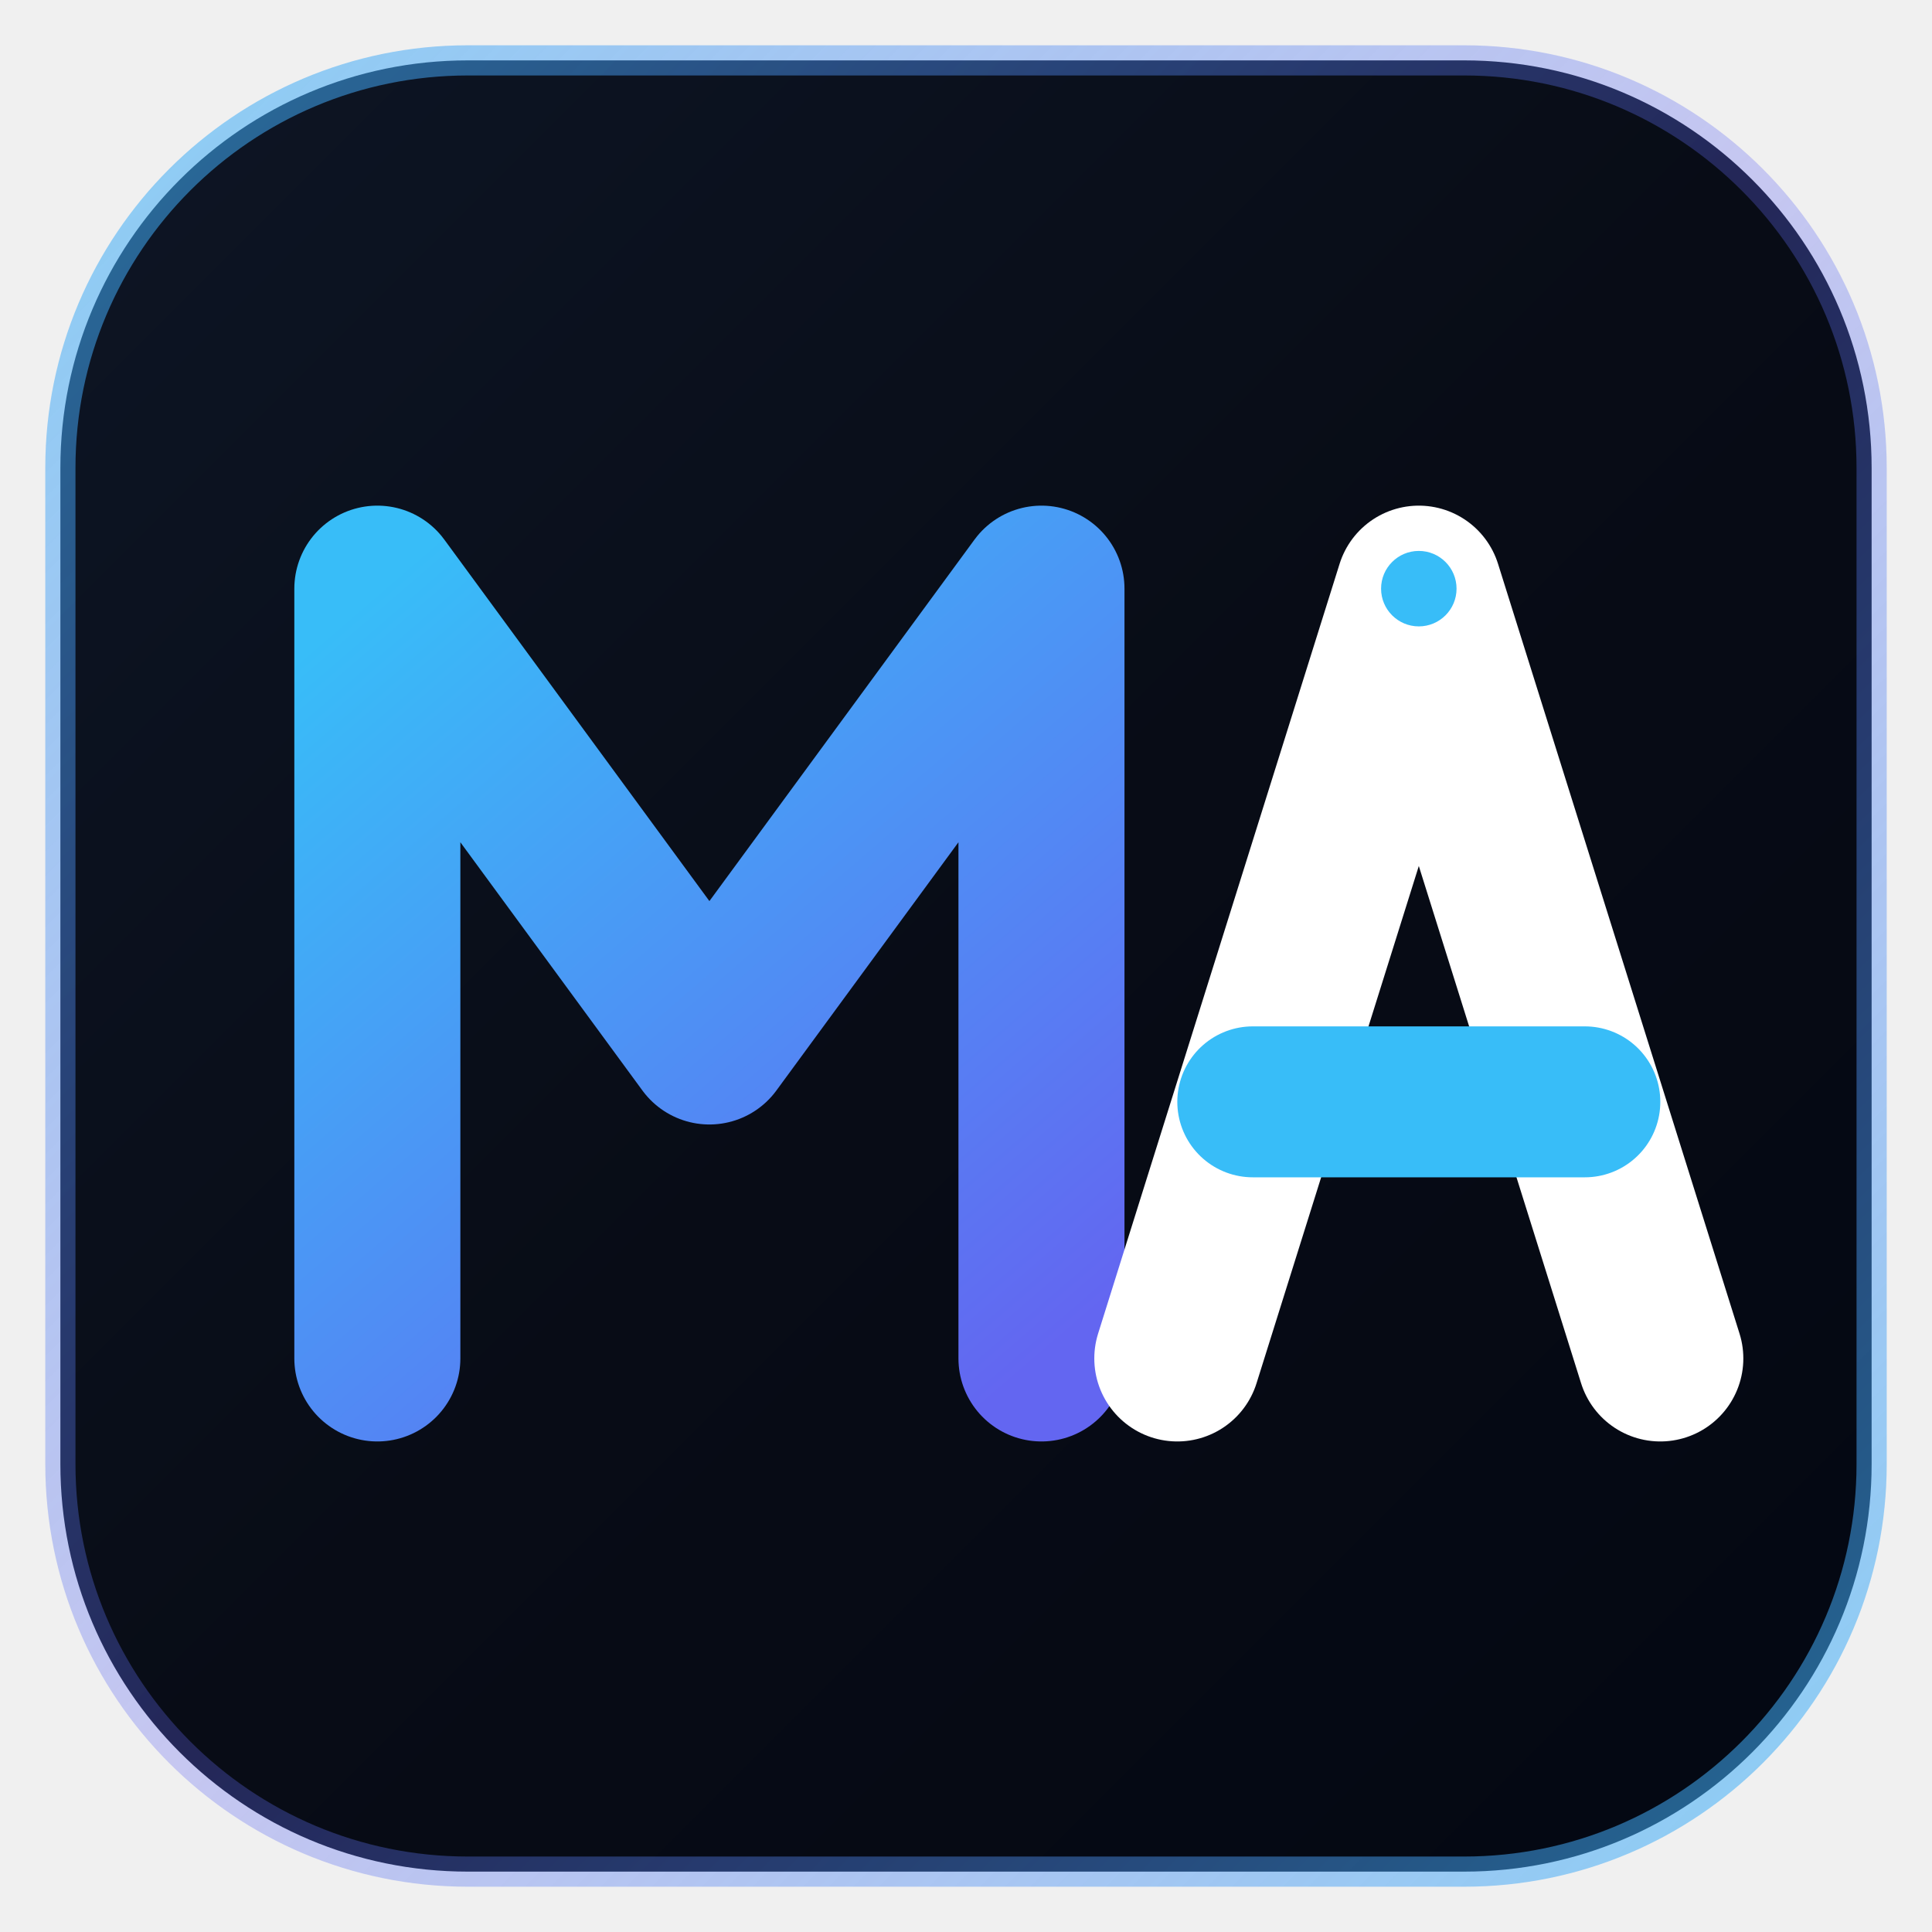
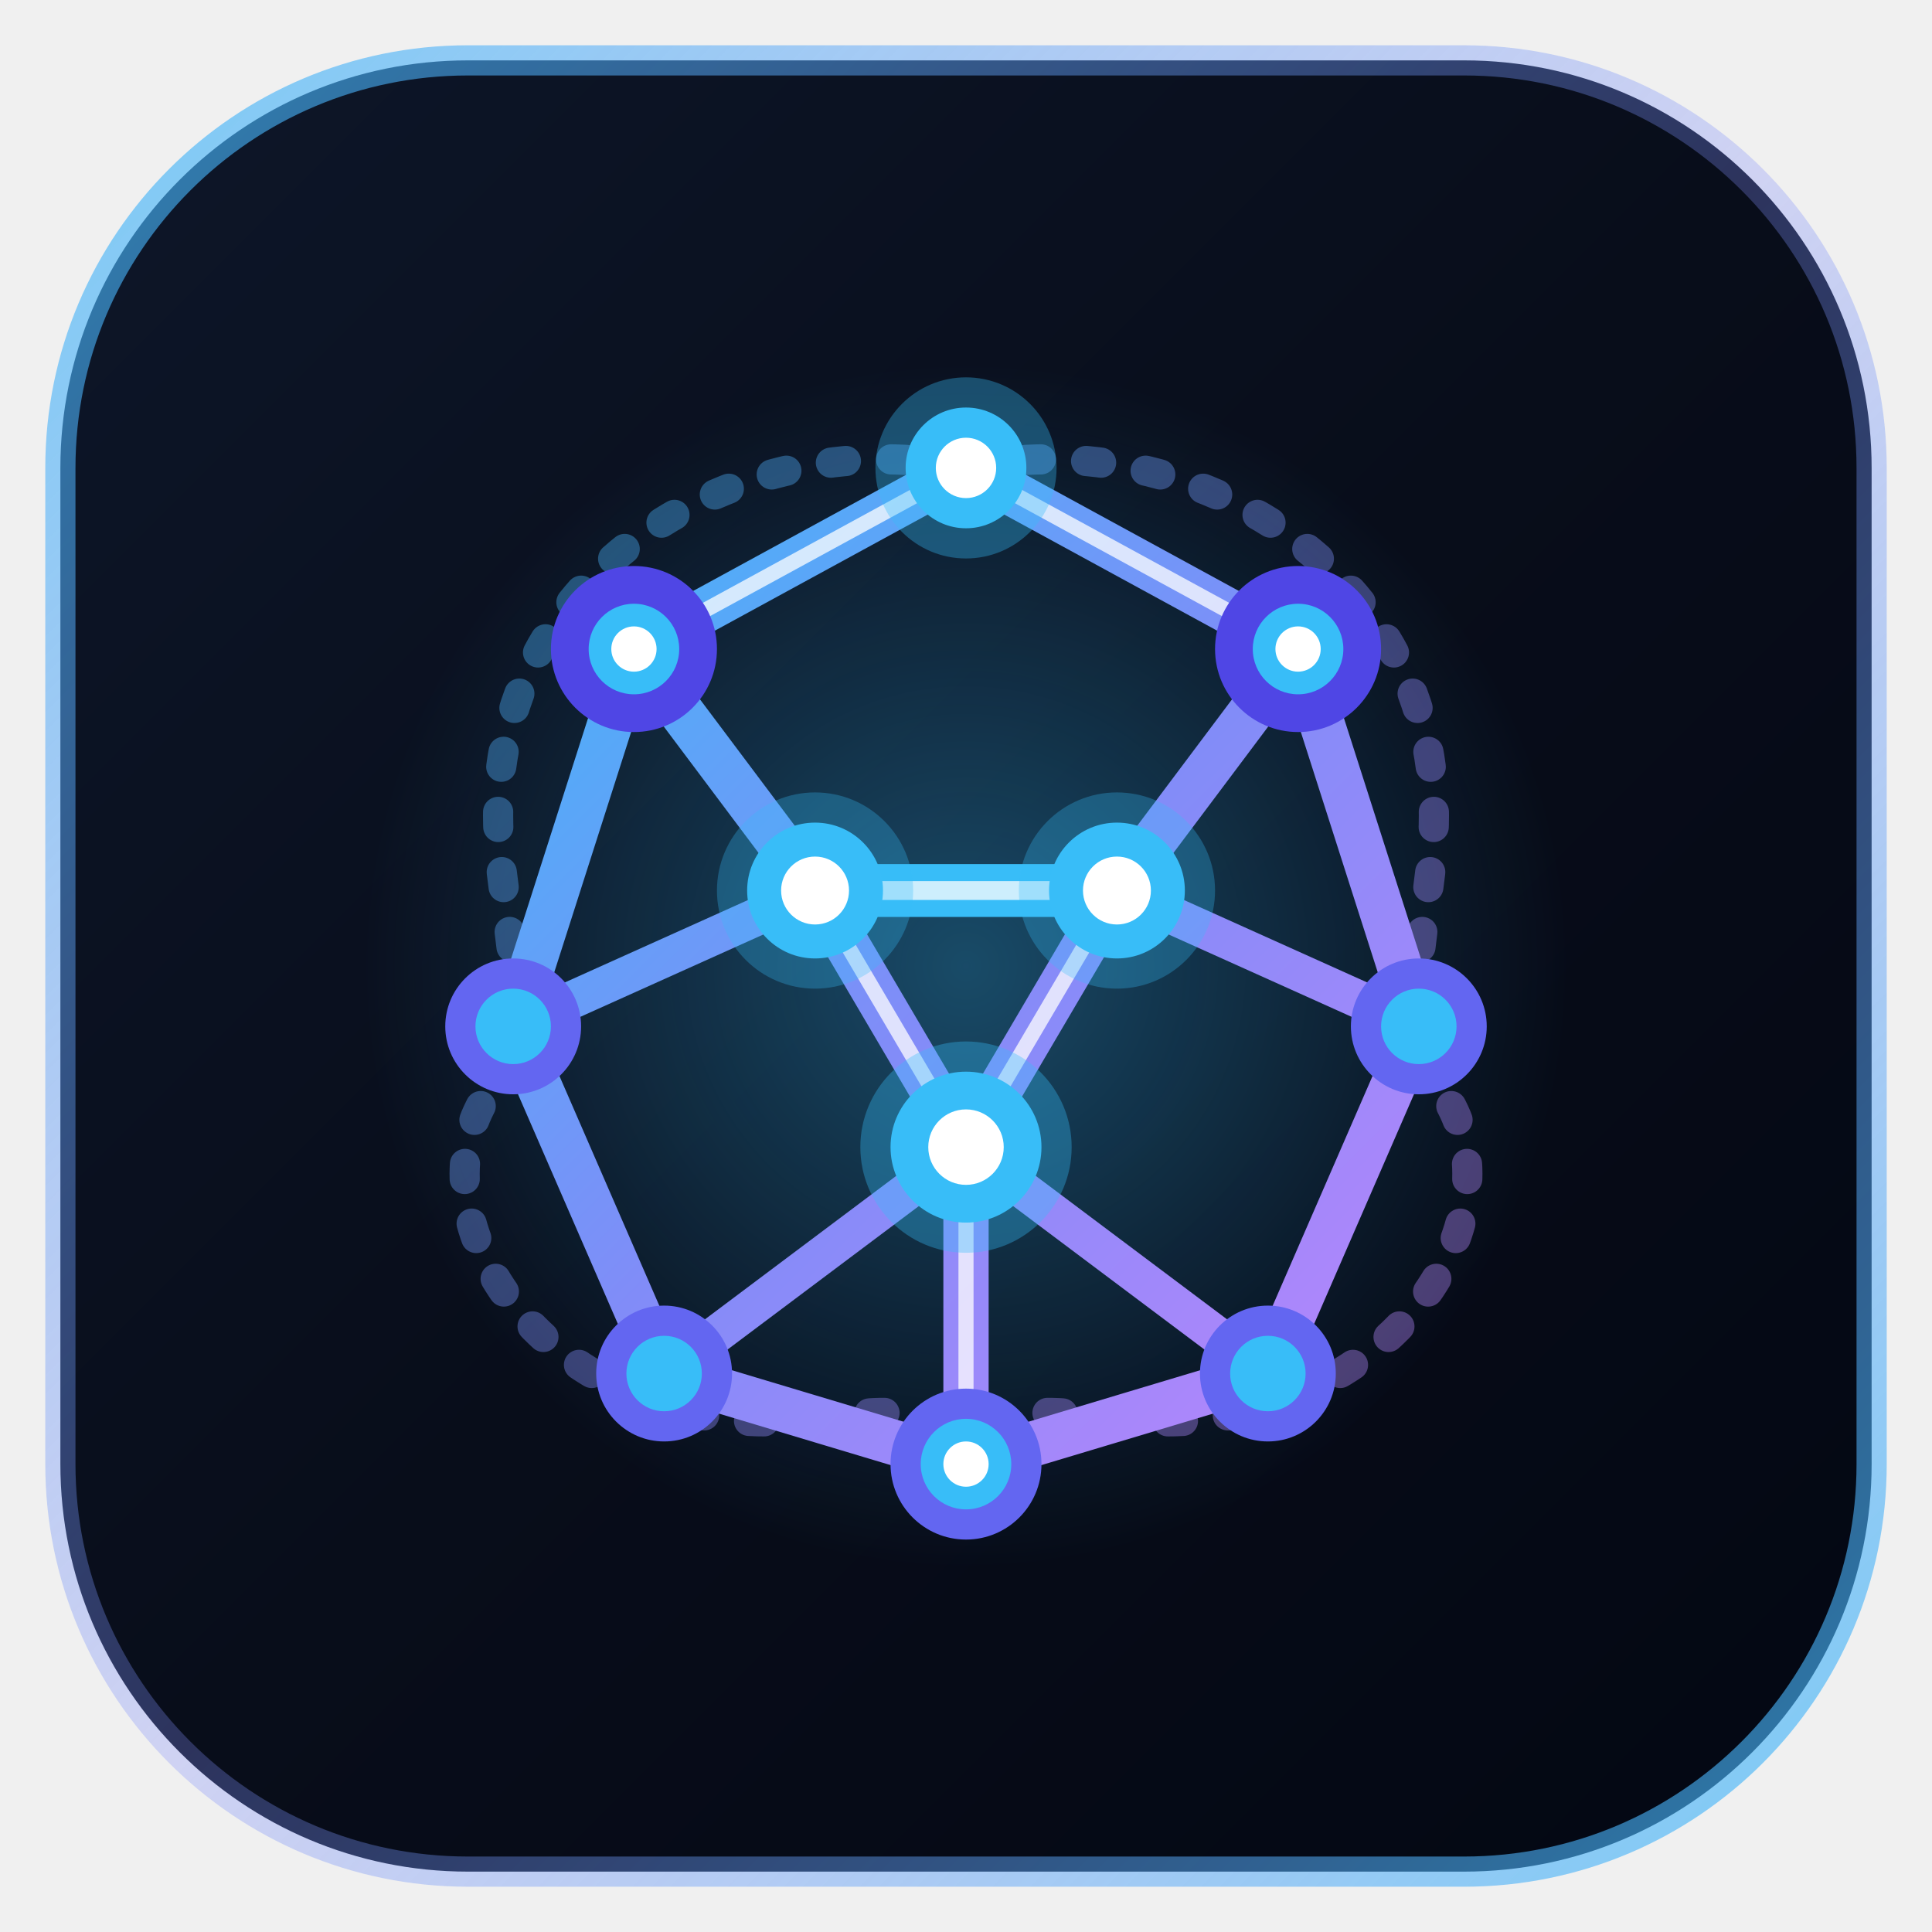
<svg xmlns="http://www.w3.org/2000/svg" width="256" height="256" viewBox="0 0 256 256" fill="none">
  <defs>
    <linearGradient id="bgGrad" x1="0" y1="0" x2="256" y2="256" gradientUnits="userSpaceOnUse">
-       <stop offset="0%" stop-color="#0e1626" />
-       <stop offset="50%" stop-color="#080c16" />
+       <stop offset="0%" stop-color="#0e172a" />
+       <stop offset="50%" stop-color="#080d1a" />
      <stop offset="100%" stop-color="#030712" />
    </linearGradient>
-     <linearGradient id="cyanIndigo" x1="50" y1="78" x2="138" y2="180" gradientUnits="userSpaceOnUse">
+     <linearGradient id="cyanIndigo" x1="60" y1="60" x2="196" y2="196" gradientUnits="userSpaceOnUse">
      <stop offset="0%" stop-color="#38bdf8" />
-       <stop offset="100%" stop-color="#6366f1" />
+       <stop offset="50%" stop-color="#818cf8" />
+       <stop offset="100%" stop-color="#c084fc" />
    </linearGradient>
    <linearGradient id="borderGrad" x1="0" y1="0" x2="256" y2="256" gradientUnits="userSpaceOnUse">
-       <stop offset="0%" stop-color="#38bdf8" stop-opacity="0.6" />
-       <stop offset="50%" stop-color="#6366f1" stop-opacity="0.3" />
-       <stop offset="100%" stop-color="#38bdf8" stop-opacity="0.6" />
+       <stop offset="0%" stop-color="#38bdf8" stop-opacity="0.7" />
+       <stop offset="50%" stop-color="#818cf8" stop-opacity="0.3" />
+       <stop offset="100%" stop-color="#38bdf8" stop-opacity="0.7" />
    </linearGradient>
+     <radialGradient id="neuralGlow" cx="50%" cy="50%" r="50%">
+       <stop offset="0%" stop-color="#38bdf8" stop-opacity="0.35" />
+       <stop offset="100%" stop-color="#38bdf8" stop-opacity="0" />
+     </radialGradient>
  </defs>
  <rect x="8" y="8" width="240" height="240" rx="54" fill="url(#bgGrad)" />
  <rect x="8" y="8" width="240" height="240" rx="54" stroke="url(#borderGrad)" stroke-width="4" />
-   <path d="M50 180V78L94 138L138 78V180" stroke="url(#cyanIndigo)" stroke-width="22" stroke-linecap="round" stroke-linejoin="round" />
-   <path d="M156 180L188 78L220 180" stroke="#ffffff" stroke-width="22" stroke-linecap="round" stroke-linejoin="round" />
-   <path d="M166 146H210" stroke="#38bdf8" stroke-width="20" stroke-linecap="round" />
-   <circle cx="188" cy="78" r="5" fill="#38bdf8" />
+   <circle cx="128" cy="128" r="80" fill="url(#neuralGlow)" />
+   <path d="M128 62 C100 56 66 74 66 108 C66 122 72 134 64 146 C56 160 68 184 96 188 C112 190 122 182 128 194" stroke="url(#cyanIndigo)" stroke-width="4" stroke-linecap="round" stroke-dasharray="2 6" stroke-opacity="0.4" />
+   <path d="M128 62 C156 56 190 74 190 108 C190 122 184 134 192 146 C200 160 188 184 160 188 C144 190 134 182 128 194" stroke="url(#cyanIndigo)" stroke-width="4" stroke-linecap="round" stroke-dasharray="2 6" stroke-opacity="0.4" />
+   <g stroke="url(#cyanIndigo)" stroke-linecap="round" stroke-linejoin="round">
+     <line x1="128" y1="62" x2="84" y2="86" stroke-width="6" />
+     <line x1="128" y1="62" x2="172" y2="86" stroke-width="6" />
+     <line x1="84" y1="86" x2="68" y2="136" stroke-width="6" />
+     <line x1="172" y1="86" x2="188" y2="136" stroke-width="6" />
+     <line x1="84" y1="86" x2="108" y2="118" stroke-width="6" />
+     <line x1="172" y1="86" x2="148" y2="118" stroke-width="6" />
+     <line x1="108" y1="118" x2="148" y2="118" stroke="#38bdf8" stroke-width="7" />
+     <line x1="108" y1="118" x2="128" y2="152" stroke-width="6" />
+     <line x1="148" y1="118" x2="128" y2="152" stroke-width="6" />
+     <line x1="68" y1="136" x2="108" y2="118" stroke-width="5" />
+     <line x1="188" y1="136" x2="148" y2="118" stroke-width="5" />
+     <line x1="68" y1="136" x2="88" y2="182" stroke-width="6" />
+     <line x1="188" y1="136" x2="168" y2="182" stroke-width="6" />
+     <line x1="128" y1="152" x2="88" y2="182" stroke-width="5" />
+     <line x1="128" y1="152" x2="168" y2="182" stroke-width="5" />
+     <line x1="128" y1="152" x2="128" y2="194" stroke-width="6" />
+     <line x1="88" y1="182" x2="128" y2="194" stroke-width="6" />
+     <line x1="168" y1="182" x2="128" y2="194" stroke-width="6" />
+   </g>
+   <g stroke="#ffffff" stroke-linecap="round" stroke-opacity="0.75">
+     <line x1="128" y1="62" x2="84" y2="86" stroke-width="2" />
+     <line x1="128" y1="62" x2="172" y2="86" stroke-width="2" />
+     <line x1="108" y1="118" x2="148" y2="118" stroke-width="2.5" />
+     <line x1="108" y1="118" x2="128" y2="152" stroke-width="2" />
+     <line x1="148" y1="118" x2="128" y2="152" stroke-width="2" />
+     <line x1="128" y1="152" x2="128" y2="194" stroke-width="2" />
+   </g>
+   <circle cx="68" cy="136" r="9" fill="#6366f1" />
+   <circle cx="68" cy="136" r="5" fill="#38bdf8" />
+   <circle cx="188" cy="136" r="9" fill="#6366f1" />
+   <circle cx="188" cy="136" r="5" fill="#38bdf8" />
+   <circle cx="88" cy="182" r="9" fill="#6366f1" />
+   <circle cx="88" cy="182" r="5" fill="#38bdf8" />
+   <circle cx="168" cy="182" r="9" fill="#6366f1" />
+   <circle cx="168" cy="182" r="5" fill="#38bdf8" />
+   <circle cx="84" cy="86" r="11" fill="#4f46e5" />
+   <circle cx="84" cy="86" r="6" fill="#38bdf8" />
+   <circle cx="84" cy="86" r="3" fill="#ffffff" />
+   <circle cx="172" cy="86" r="11" fill="#4f46e5" />
+   <circle cx="172" cy="86" r="6" fill="#38bdf8" />
+   <circle cx="172" cy="86" r="3" fill="#ffffff" />
+   <circle cx="108" cy="118" r="13" fill="#38bdf8" fill-opacity="0.3" />
+   <circle cx="108" cy="118" r="9" fill="#38bdf8" />
+   <circle cx="108" cy="118" r="4.5" fill="#ffffff" />
+   <circle cx="148" cy="118" r="13" fill="#38bdf8" fill-opacity="0.3" />
+   <circle cx="148" cy="118" r="9" fill="#38bdf8" />
+   <circle cx="148" cy="118" r="4.5" fill="#ffffff" />
+   <circle cx="128" cy="152" r="14" fill="#38bdf8" fill-opacity="0.35" />
+   <circle cx="128" cy="152" r="10" fill="#38bdf8" />
+   <circle cx="128" cy="152" r="5" fill="#ffffff" />
+   <circle cx="128" cy="62" r="12" fill="#38bdf8" fill-opacity="0.35" />
+   <circle cx="128" cy="62" r="8" fill="#38bdf8" />
+   <circle cx="128" cy="62" r="4" fill="#ffffff" />
+   <circle cx="128" cy="194" r="10" fill="#6366f1" />
+   <circle cx="128" cy="194" r="6" fill="#38bdf8" />
+   <circle cx="128" cy="194" r="3" fill="#ffffff" />
</svg>
